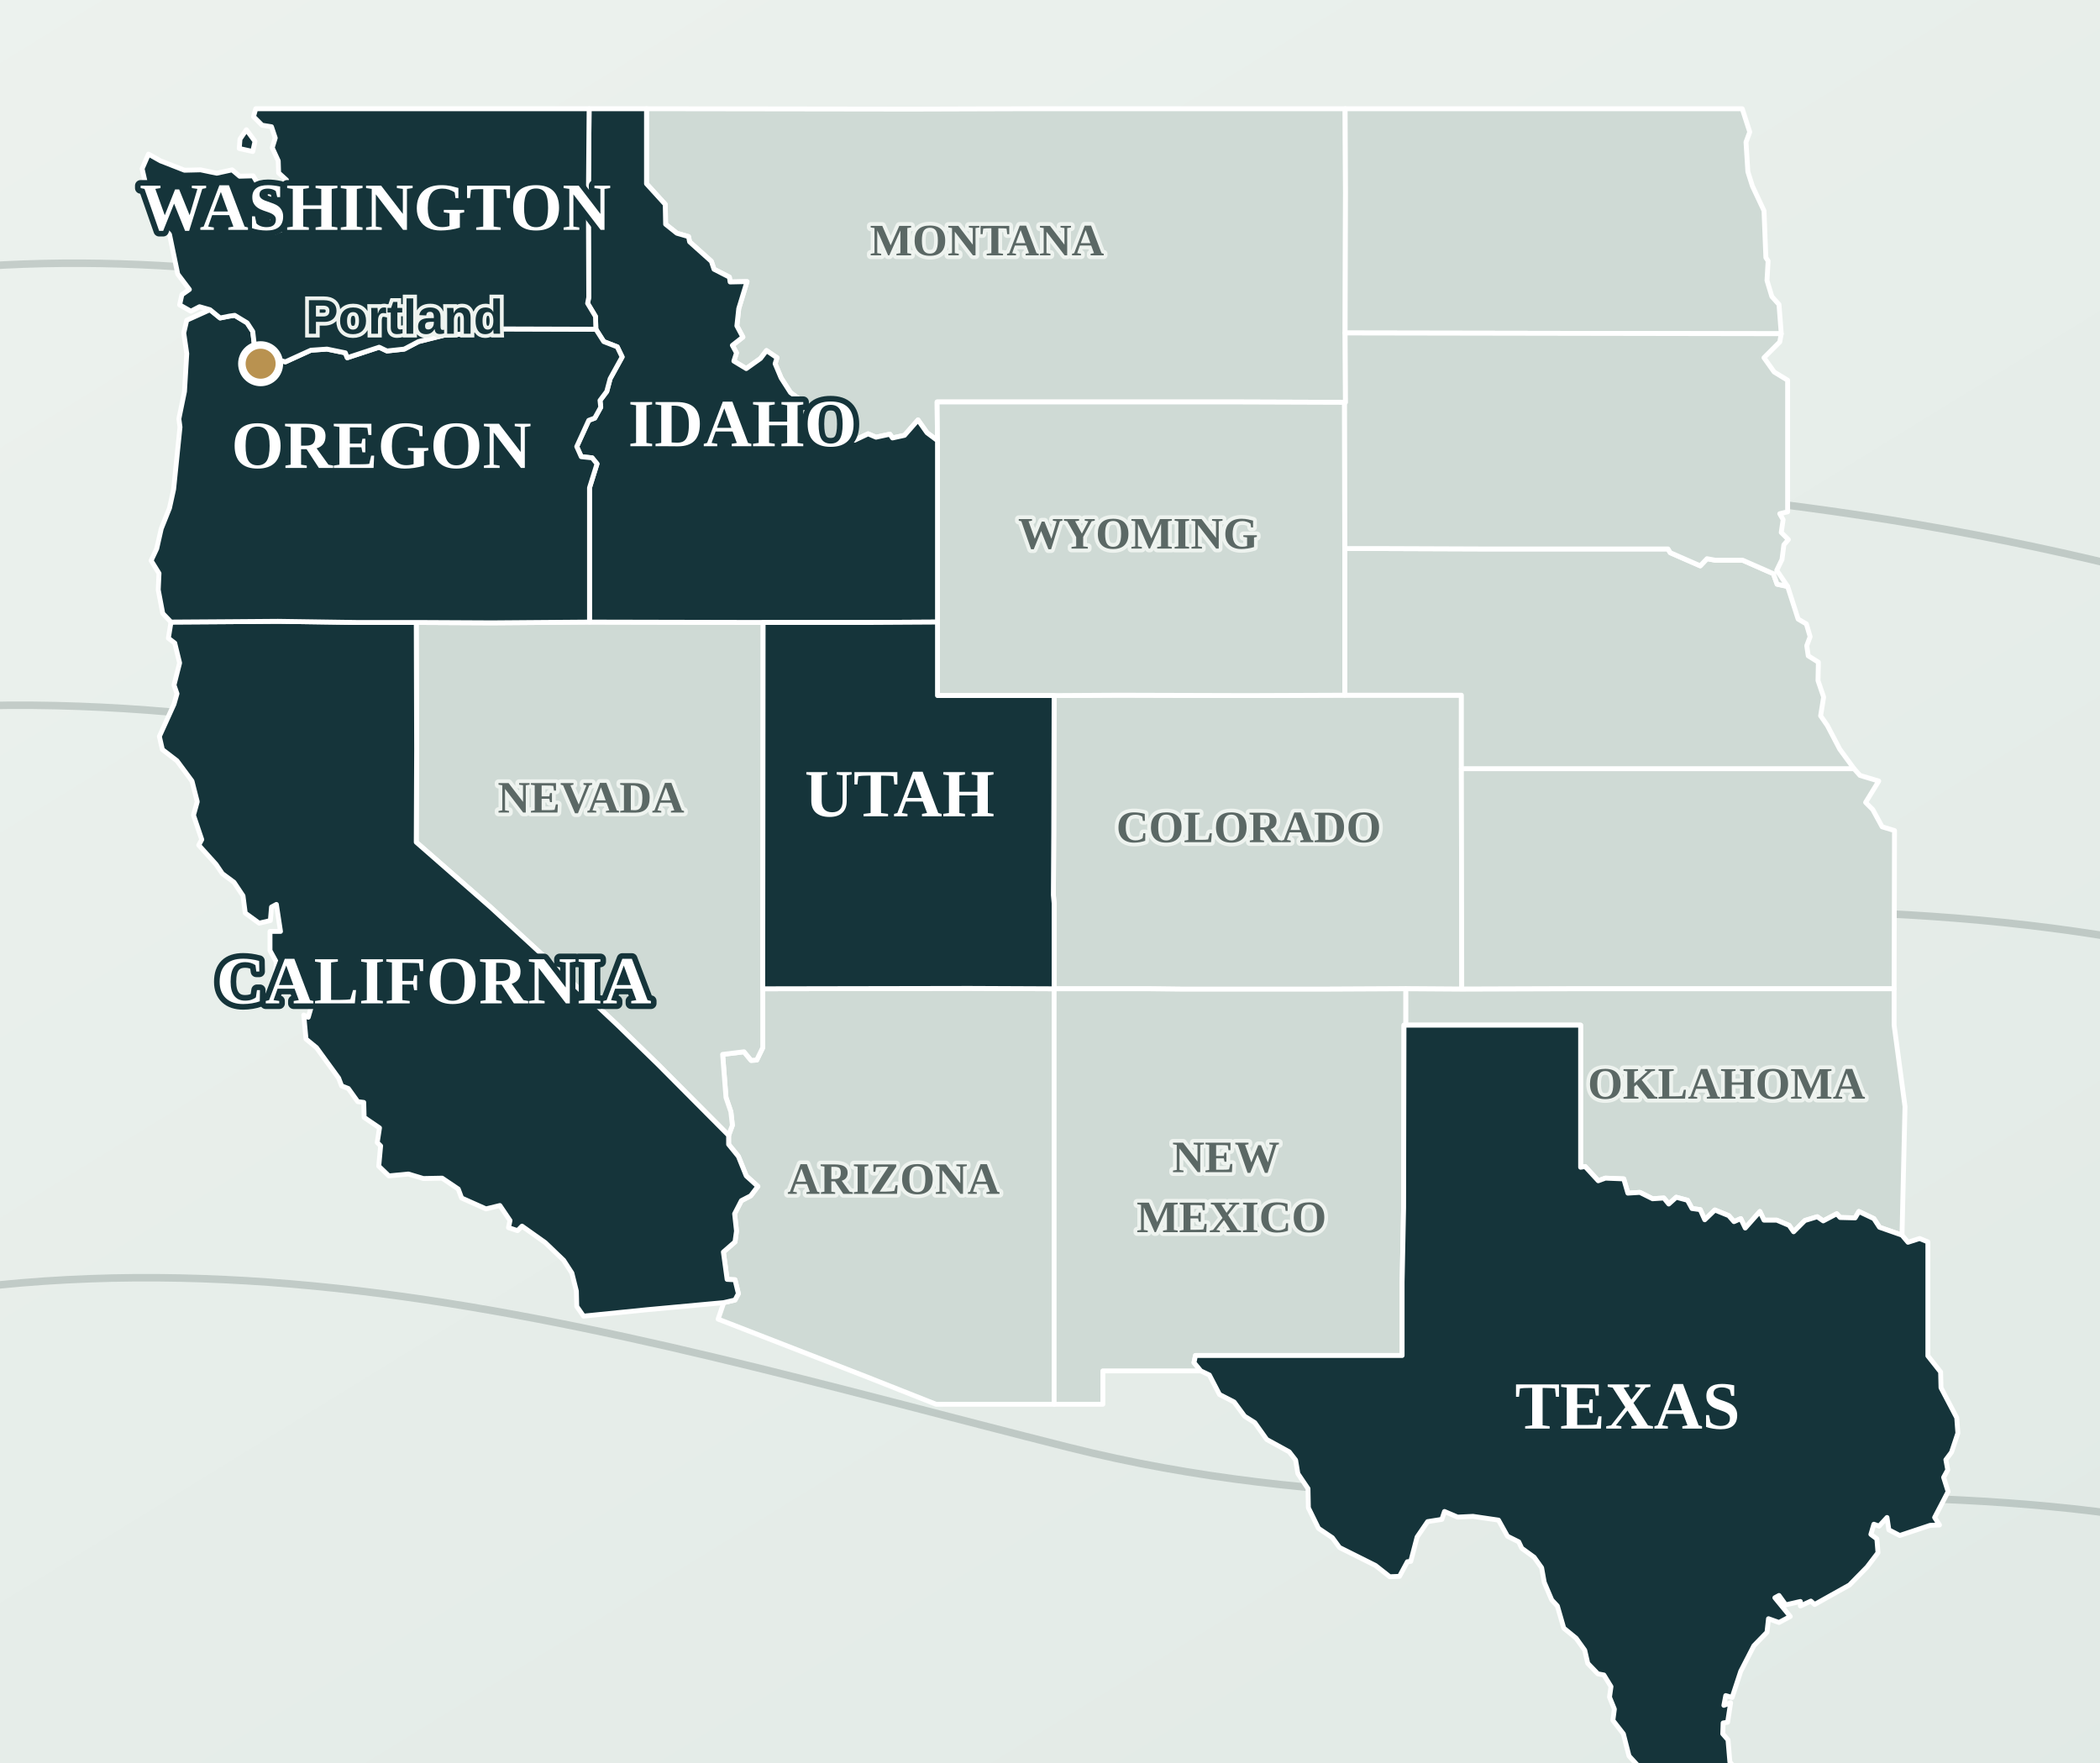
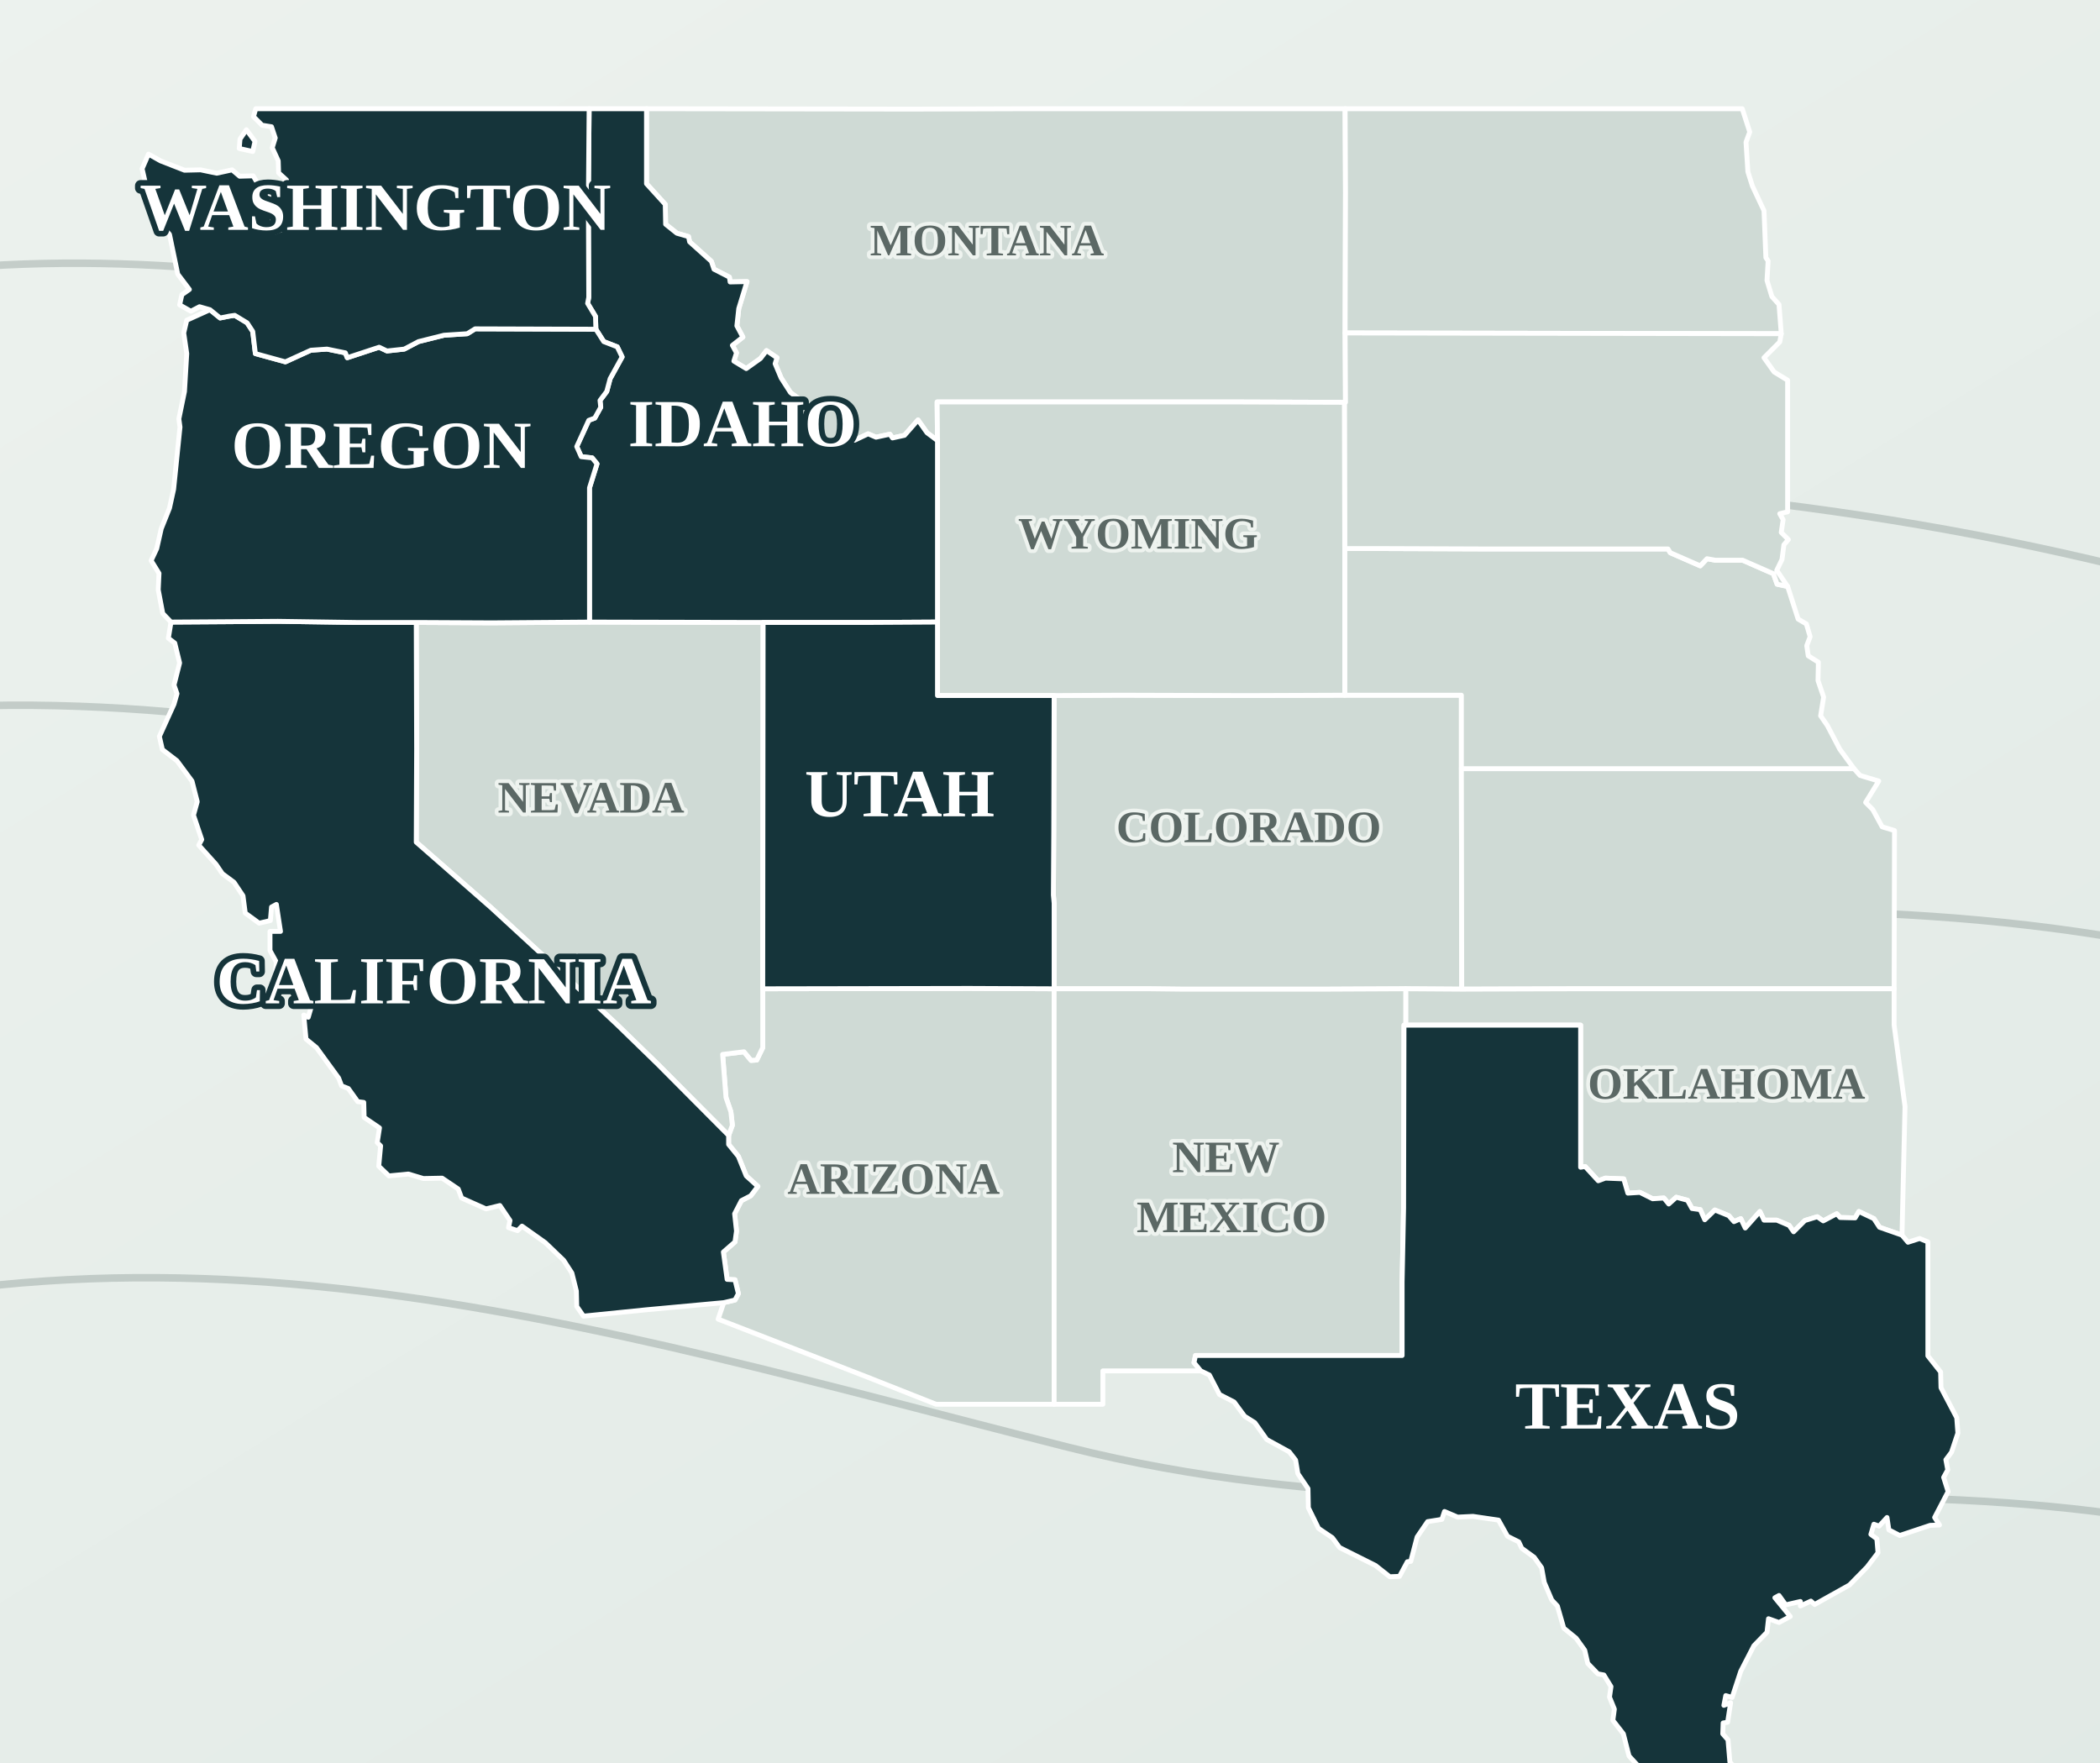
<svg xmlns="http://www.w3.org/2000/svg" class="service-map-img" viewBox="170 25 560 470" role="img" aria-labelledby="map-title map-desc">
  <style>
.terrain-line{fill:none;stroke:rgba(96,113,110,.28);stroke-width:2}.state-shape{stroke:#fff;stroke-width:1.3;stroke-linejoin:round}.context-state{fill:#cfdad5}.highlight-state{fill:#15343a}.state-label{font-family:Georgia,"Times New Roman",serif;text-anchor:middle;letter-spacing:0}.context-label{fill:#5b6865;font-size:12px;font-weight:800;paint-order:stroke;stroke:#eef3ef;stroke-width:2px;stroke-linejoin:round}.highlight-label{fill:#fff;font-size:18px;font-weight:900;paint-order:stroke;stroke:#15343a;stroke-width:3px;stroke-linejoin:round}.office-pin{fill:#b99250;stroke:#fff;stroke-width:2}.office-text{fill:#15343a;font-family:Arial,Helvetica,sans-serif;font-size:13px;font-weight:900;paint-order:stroke;stroke:#eef3ef;stroke-width:2px}
</style>
  <defs>
    <linearGradient id="map-bg" x1="0" y1="0" x2="1" y2="1">
      <stop offset="0" stop-color="#eef3ef" />
      <stop offset="1" stop-color="#dfe8e4" />
    </linearGradient>
  </defs>
  <rect width="900" height="560" fill="url(#map-bg)" />
  <path class="terrain-line" d="M56 124C160 74 274 98 382 129C509 166 630 132 820 202" />
  <path class="terrain-line" d="M43 236C188 184 306 233 442 260C572 286 693 238 846 310" />
  <path class="terrain-line" d="M71 392C205 338 328 379 455 411C590 445 716 395 838 462" />
  <path class="state-shape context-state" data-state="Arizona" d="M451.1,288.7 L451.1,399.5 L419.6,399.5 L401.4,392.3 L361.5,376.8 L363.0,372.4 L366.0,371.7 L366.9,370.0 L366.0,366.3 L363.9,366.2 L362.9,358.9 L366.0,356.2 L366.4,353.3 L365.9,348.7 L367.7,345.2 L370.2,343.9 L372.1,341.4 L369.0,338.6 L366.9,333.4 L364.3,330.2 L364.3,327.8 L365.3,325.1 L364.9,321.5 L363.6,317.7 L362.7,306.2 L368.4,305.5 L370.3,307.8 L371.8,307.7 L373.4,304.4 L373.4,288.7 L428.5,288.6 L451.1,288.7 Z" />
  <path class="state-shape context-state" data-state="Colorado" d="M468.6,210.4 L502.6,210.5 L528.6,210.4 L559.7,210.4 L559.7,230.0 L559.8,288.8 L544.9,288.7 L524.2,288.8 L484.9,288.8 L476.3,288.7 L451.1,288.7 L451.1,265.9 L450.9,263.7 L451.0,247.1 L451.1,210.5 L468.6,210.4 Z" />
  <path class="state-shape context-state" data-state="Kansas" d="M562.0,230.0 L664.4,230.0 L666.0,231.8 L671.0,233.3 L667.5,239.0 L669.4,240.9 L671.9,245.5 L675.2,246.5 L675.1,288.7 L590.2,288.7 L559.8,288.8 L559.7,230.0 L562.0,230.0 Z" />
  <path class="state-shape context-state" data-state="Montana" d="M528.7,54.0 L528.8,76.3 L528.7,113.8 L528.8,132.3 L528.5,132.3 L499.7,132.2 L450.6,132.2 L419.9,132.2 L420.0,142.5 L417.2,140.4 L414.8,137.0 L411.2,141.1 L408.0,141.8 L407.3,140.8 L403.6,141.6 L401.5,140.7 L397.9,142.4 L393.1,142.3 L391.5,144.1 L389.7,143.0 L387.6,136.7 L384.4,136.5 L382.6,134.9 L382.7,131.1 L380.8,129.7 L378.3,125.8 L376.7,122.0 L377.2,120.4 L374.4,118.5 L372.8,120.6 L369.0,123.3 L365.7,121.3 L366.4,119.1 L365.3,117.1 L368.1,114.9 L366.5,111.9 L367.0,107.3 L369.2,100.1 L364.7,100.2 L364.5,98.9 L360.4,96.8 L359.7,94.7 L353.9,89.5 L353.6,88.1 L350.5,87.2 L347.5,84.8 L347.4,79.5 L342.4,74.0 L342.4,54.0 L413.0,54.1 L444.8,54.0 L528.7,54.0 Z" />
  <path class="state-shape context-state" data-state="Nebraska" d="M539.9,171.3 L566.3,171.4 L614.8,171.4 L615.4,172.4 L623.4,175.9 L625.2,174.0 L627.4,174.4 L634.7,174.4 L642.9,178.0 L643.9,180.8 L646.7,181.4 L649.5,190.1 L651.7,191.4 L652.7,194.8 L651.8,197.2 L652.2,199.9 L654.9,201.6 L654.8,206.5 L656.3,210.9 L655.5,215.9 L657.3,218.5 L660.6,224.8 L664.4,230.0 L562.0,230.0 L559.7,230.0 L559.7,210.4 L528.6,210.4 L528.6,171.3 L539.9,171.3 Z" />
  <path class="state-shape context-state" data-state="Nevada" d="M327.2,190.9 L373.5,191.0 L373.4,288.7 L373.4,304.4 L371.8,307.7 L370.3,307.8 L368.4,305.5 L362.7,306.2 L363.6,317.7 L364.9,321.5 L365.3,325.1 L364.3,327.8 L345.4,308.8 L334.7,298.4 L319.8,284.4 L301.0,267.1 L281.0,249.6 L281.1,224.8 L281.0,191.0 L301.2,191.1 L327.2,190.9 Z" />
  <path class="state-shape context-state" data-state="New Mexico" d="M476.3,288.7 L484.9,288.8 L524.2,288.8 L544.9,288.7 L544.9,298.4 L544.4,298.4 L544.3,347.1 L543.9,366.9 L543.9,386.5 L488.8,386.5 L488.4,388.4 L490.2,390.6 L464.1,390.6 L464.1,399.5 L451.1,399.5 L451.1,288.7 L476.3,288.7 Z" />
  <path class="state-shape context-state" data-state="North Dakota" d="M634.6,54.0 L636.6,60.2 L635.6,62.9 L636.1,70.8 L637.3,74.6 L640.4,81.2 L640.9,93.7 L641.5,94.6 L641.2,99.8 L642.5,104.1 L644.4,106.2 L645.0,114.0 L528.7,113.8 L528.8,76.3 L528.7,54.0 L634.6,54.0 Z" />
  <path class="state-shape context-state" data-state="Oklahoma" d="M590.2,288.7 L675.1,288.7 L675.1,298.4 L678.0,320.1 L677.2,354.4 L671.2,352.3 L669.7,350.0 L665.7,348.1 L664.7,349.8 L660.7,349.7 L659.8,348.7 L656.2,350.6 L654.6,349.5 L651.3,350.5 L648.3,353.5 L647.1,351.8 L643.8,350.4 L640.4,350.4 L639.3,348.1 L635.4,352.5 L634.2,350.0 L632.4,350.8 L631.0,349.2 L627.3,347.7 L624.6,350.3 L623.4,347.6 L621.2,347.3 L620.0,345.1 L617.0,344.3 L615.0,346.1 L613.7,344.5 L610.7,344.7 L607.3,343.0 L604.1,343.2 L603.0,339.4 L598.1,339.2 L596.2,339.9 L592.7,336.1 L591.5,336.3 L591.5,298.4 L563.4,298.4 L544.9,298.4 L544.9,288.7 L559.8,288.8 L590.2,288.7 Z" />
  <path class="state-shape context-state" data-state="South Dakota" d="M528.7,113.8 L645.0,114.0 L644.6,116.2 L640.4,120.4 L643.1,124.2 L646.7,126.4 L646.7,161.5 L644.6,162.0 L645.5,163.6 L645.0,167.0 L646.9,168.9 L645.7,170.3 L645.2,174.2 L643.8,177.1 L646.7,181.4 L643.9,180.8 L642.9,178.0 L634.7,174.4 L627.4,174.4 L625.2,174.0 L623.4,175.9 L615.4,172.4 L614.8,171.4 L566.3,171.4 L539.9,171.3 L528.6,171.3 L528.5,132.3 L528.8,132.3 L528.7,113.8 Z" />
  <path class="state-shape context-state" data-state="Wyoming" d="M450.6,132.2 L499.7,132.2 L528.5,132.3 L528.6,171.3 L528.6,210.4 L502.6,210.5 L468.6,210.4 L451.1,210.5 L420.0,210.5 L420.0,190.9 L420.0,142.5 L419.9,132.2 L450.6,132.2 Z" />
  <path class="state-shape highlight-state" data-state="California" d="M230.8,190.8 L244.1,190.7 L264.9,191.0 L281.0,191.0 L281.1,224.8 L281.0,249.6 L301.0,267.1 L319.8,284.4 L334.7,298.4 L345.4,308.8 L364.3,327.8 L364.3,330.2 L366.9,333.4 L369.0,338.6 L372.1,341.4 L370.2,343.9 L367.7,345.2 L365.9,348.7 L366.4,353.3 L366.0,356.2 L362.9,358.9 L363.9,366.2 L366.0,366.3 L366.9,370.0 L366.0,371.7 L363.0,372.4 L342.4,374.3 L325.6,376.0 L323.8,373.4 L323.7,369.3 L322.5,364.5 L320.3,361.1 L315.4,356.4 L309.2,352.0 L308.0,353.2 L305.6,352.4 L306.0,350.5 L303.3,346.5 L299.6,347.4 L293.1,344.5 L292.2,342.1 L287.9,339.2 L282.9,339.3 L278.9,338.1 L273.7,338.6 L271.0,336.0 L271.5,330.6 L270.6,329.7 L271.2,325.8 L267.1,323.0 L267.0,319.0 L265.4,318.8 L262.9,315.3 L261.1,314.6 L260.3,312.5 L254.4,304.4 L251.6,302.1 L251.0,295.7 L252.2,296.3 L253.3,292.5 L251.1,289.1 L248.3,289.5 L244.8,286.4 L243.5,284.0 L243.7,281.6 L242.0,278.5 L242.0,273.4 L244.8,273.4 L243.7,266.2 L242.4,266.9 L242.1,270.5 L239.1,271.2 L235.4,268.5 L234.8,263.9 L232.4,260.3 L229.3,258.0 L227.6,255.5 L223.0,250.4 L223.8,248.9 L221.6,242.4 L222.6,238.8 L221.2,233.3 L217.2,227.9 L213.3,224.9 L212.5,221.4 L216.4,212.8 L217.2,210.0 L216.4,207.7 L217.9,201.8 L216.6,196.5 L214.9,195.2 L215.6,190.9 L230.8,190.8 Z" />
  <path class="state-shape highlight-state" data-state="Idaho" d="M342.4,54.0 L342.4,74.0 L347.4,79.5 L347.5,84.8 L350.5,87.2 L353.6,88.1 L353.9,89.5 L359.7,94.7 L360.4,96.8 L364.5,98.9 L364.7,100.2 L369.2,100.1 L367.0,107.3 L366.5,111.9 L368.1,114.9 L365.3,117.1 L366.4,119.1 L365.7,121.3 L369.0,123.3 L372.8,120.6 L374.4,118.5 L377.2,120.4 L376.7,122.0 L378.3,125.8 L380.8,129.7 L382.7,131.1 L382.6,134.9 L384.4,136.5 L387.6,136.7 L389.7,143.0 L391.5,144.1 L393.1,142.3 L397.9,142.4 L401.5,140.7 L403.6,141.6 L407.3,140.8 L408.0,141.8 L411.2,141.1 L414.8,137.0 L417.2,140.4 L420.0,142.5 L420.0,190.9 L402.7,191.0 L373.5,191.0 L327.2,190.9 L327.2,155.1 L329.2,148.7 L327.9,147.1 L325.0,146.8 L323.8,144.1 L327.0,137.1 L328.6,136.5 L330.2,133.6 L330.0,131.8 L331.8,129.4 L332.7,126.0 L335.9,120.2 L334.6,117.5 L331.0,116.1 L328.9,112.8 L328.8,109.4 L326.7,105.9 L327.0,104.3 L326.9,78.2 L327.1,54.0 L342.4,54.0 Z" />
  <path class="state-shape highlight-state" data-state="Oregon" d="M231.2,109.3 L232.6,109.1 L235.9,111.1 L237.4,113.4 L238.1,119.3 L246.1,121.5 L252.9,118.4 L257.2,118.1 L262.1,119.1 L262.6,120.4 L271.1,117.6 L273.2,118.6 L277.8,118.1 L281.6,116.1 L288.4,114.4 L294.6,114.0 L296.7,112.7 L328.9,112.8 L331.0,116.1 L334.6,117.5 L335.9,120.2 L332.7,126.0 L331.8,129.4 L330.0,131.8 L330.2,133.6 L328.6,136.5 L327.0,137.1 L323.8,144.1 L325.0,146.8 L327.9,147.1 L329.2,148.7 L327.2,155.1 L327.2,190.9 L301.2,191.1 L281.0,191.0 L264.9,191.0 L244.1,190.7 L230.8,190.8 L215.6,190.9 L213.4,188.6 L212.2,182.3 L212.4,177.9 L210.3,174.5 L211.8,171.3 L213.0,166.0 L215.2,160.5 L216.3,155.5 L218.0,138.9 L217.7,136.7 L219.2,129.4 L219.8,119.3 L219.0,113.8 L219.8,110.4 L226.0,107.6 L228.7,109.8 L231.2,109.3 Z" />
  <path class="state-shape highlight-state" data-state="Texas" d="M563.4,298.4 L591.5,298.4 L591.5,336.3 L592.7,336.1 L596.2,339.9 L598.1,339.2 L603.0,339.4 L604.1,343.2 L607.3,343.0 L610.7,344.7 L613.7,344.5 L615.0,346.1 L617.0,344.3 L620.0,345.1 L621.2,347.3 L623.4,347.6 L624.6,350.3 L627.3,347.7 L631.0,349.2 L632.4,350.8 L634.2,350.0 L635.4,352.5 L639.3,348.1 L640.4,350.4 L643.8,350.4 L647.1,351.8 L648.3,353.5 L651.3,350.5 L654.6,349.5 L656.2,350.6 L659.8,348.7 L660.7,349.7 L664.7,349.8 L665.7,348.1 L669.7,350.0 L671.2,352.3 L677.2,354.4 L678.8,356.3 L681.9,355.3 L684.1,356.2 L684.1,366.5 L684.1,386.6 L687.5,390.9 L687.6,395.1 L691.8,403.1 L692.1,407.2 L690.4,412.3 L688.9,414.3 L689.4,417.0 L688.3,419.0 L689.5,422.8 L685.9,429.7 L687.2,431.7 L684.7,431.8 L676.6,434.5 L673.7,433.0 L673.2,429.7 L671.1,432.0 L669.7,431.5 L668.9,434.2 L670.5,435.4 L670.8,439.1 L667.9,442.9 L663.2,447.7 L653.9,452.9 L652.9,452.0 L650.1,453.3 L650.1,452.1 L646.2,453.0 L644.4,450.5 L643.3,451.1 L647.4,456.1 L644.4,457.7 L641.6,456.7 L641.2,460.3 L637.7,463.9 L634.2,470.7 L631.9,477.7 L630.2,477.2 L629.7,479.8 L631.5,479.1 L630.7,484.3 L629.5,484.5 L629.4,487.4 L630.8,489.0 L631.3,494.9 L633.0,496.9 L633.4,500.6 L634.7,504.0 L630.0,506.0 L628.0,503.4 L624.4,502.5 L619.5,502.7 L615.4,499.5 L612.2,499.1 L609.8,496.6 L606.6,495.7 L604.4,493.3 L602.9,487.4 L600.1,483.8 L600.5,480.8 L599.2,477.6 L599.6,474.8 L597.7,471.7 L596.1,471.4 L593.4,468.6 L592.6,465.1 L590.3,461.9 L587.0,459.2 L585.3,453.3 L583.8,451.7 L581.8,447.0 L581.1,443.1 L579.1,440.3 L575.8,437.9 L575.0,436.2 L572.0,434.7 L569.6,430.4 L562.8,429.4 L558.7,429.6 L555.2,428.1 L554.5,430.2 L550.7,430.8 L547.9,434.9 L546.2,441.4 L545.3,441.5 L543.2,445.4 L540.6,445.5 L536.8,442.5 L527.2,437.7 L525.3,435.1 L521.6,432.6 L518.9,427.1 L518.8,422.0 L516.1,418.0 L515.5,414.4 L513.8,412.2 L507.8,408.9 L504.6,404.4 L501.9,402.7 L499.1,398.9 L495.2,396.9 L492.5,391.7 L490.2,390.6 L488.4,388.4 L488.8,386.5 L543.9,386.5 L543.9,366.9 L544.3,347.1 L544.4,298.4 L544.9,298.4 L563.4,298.4 Z" />
  <path class="state-shape highlight-state" data-state="Utah" d="M402.7,191.0 L420.0,190.9 L420.0,210.5 L451.1,210.5 L451.0,247.1 L450.9,263.7 L451.1,265.9 L451.1,288.7 L428.5,288.6 L373.4,288.7 L373.5,191.0 L402.7,191.0 Z" />
  <path class="state-shape highlight-state" data-state="Washington" d="M327.1,54.0 L326.9,78.2 L327.0,104.3 L326.7,105.9 L328.8,109.4 L328.9,112.8 L296.7,112.7 L294.6,114.0 L288.4,114.4 L281.6,116.1 L277.8,118.1 L273.2,118.6 L271.1,117.6 L262.6,120.4 L262.1,119.1 L257.2,118.1 L252.9,118.4 L246.1,121.5 L238.1,119.3 L237.4,113.4 L235.9,111.1 L232.6,109.1 L231.2,109.3 L228.7,109.8 L226.0,107.6 L223.2,106.8 L220.9,108.0 L217.9,106.3 L218.5,103.6 L220.5,102.2 L217.4,98.1 L215.2,87.5 L214.0,86.1 L212.3,78.6 L209.2,75.7 L207.9,70.0 L209.6,66.1 L212.8,67.9 L219.2,70.4 L223.5,70.3 L227.8,71.2 L231.9,70.3 L233.9,72.0 L237.5,71.9 L240.1,76.2 L242.0,75.9 L242.3,81.6 L243.4,86.9 L244.9,86.3 L243.4,81.8 L243.8,77.5 L246.4,73.0 L244.3,71.1 L244.2,67.9 L242.6,64.4 L243.4,61.8 L242.4,58.8 L239.9,58.4 L237.6,56.1 L238.2,54.0 L327.1,54.0 Z M234.0,62.1 L235.7,59.6 L238.0,62.7 L237.4,65.4 L233.8,64.6 L234.0,62.1 Z" />
  <text class="state-label highlight-label" x="270.1" y="86.3">WASHINGTON</text>
  <text class="state-label highlight-label" x="271.7" y="149.8">OREGON</text>
  <text class="state-label highlight-label" x="285.7" y="292.6">CALIFORNIA</text>
  <text class="state-label highlight-label" x="368.0" y="144.0">IDAHO</text>
  <text class="state-label highlight-label" x="409.9" y="242.7">UTAH</text>
  <text class="state-label highlight-label" x="604.0" y="406.0">TEXAS</text>
  <text class="state-label context-label" x="327.6" y="241.7">NEVADA</text>
  <text class="state-label context-label" x="408.3" y="343.4">ARIZONA</text>
  <text class="state-label context-label" x="433.2" y="93.1">MONTANA</text>
  <text class="state-label context-label" x="473.5" y="171.3">WYOMING</text>
  <text class="state-label context-label" x="503.0" y="249.6">COLORADO</text>
  <text class="state-label context-label" x="498.4" y="337.6">
    <tspan x="498.4">NEW</tspan>
    <tspan x="498.4" dy="16">MEXICO</tspan>
  </text>
  <text class="state-label context-label" x="630.4" y="318.0">OKLAHOMA</text>
-   <circle class="office-pin" cx="239.5" cy="122.0" r="5" />
-   <text class="office-text" x="251.5" y="114.0">Portland</text>
</svg>
